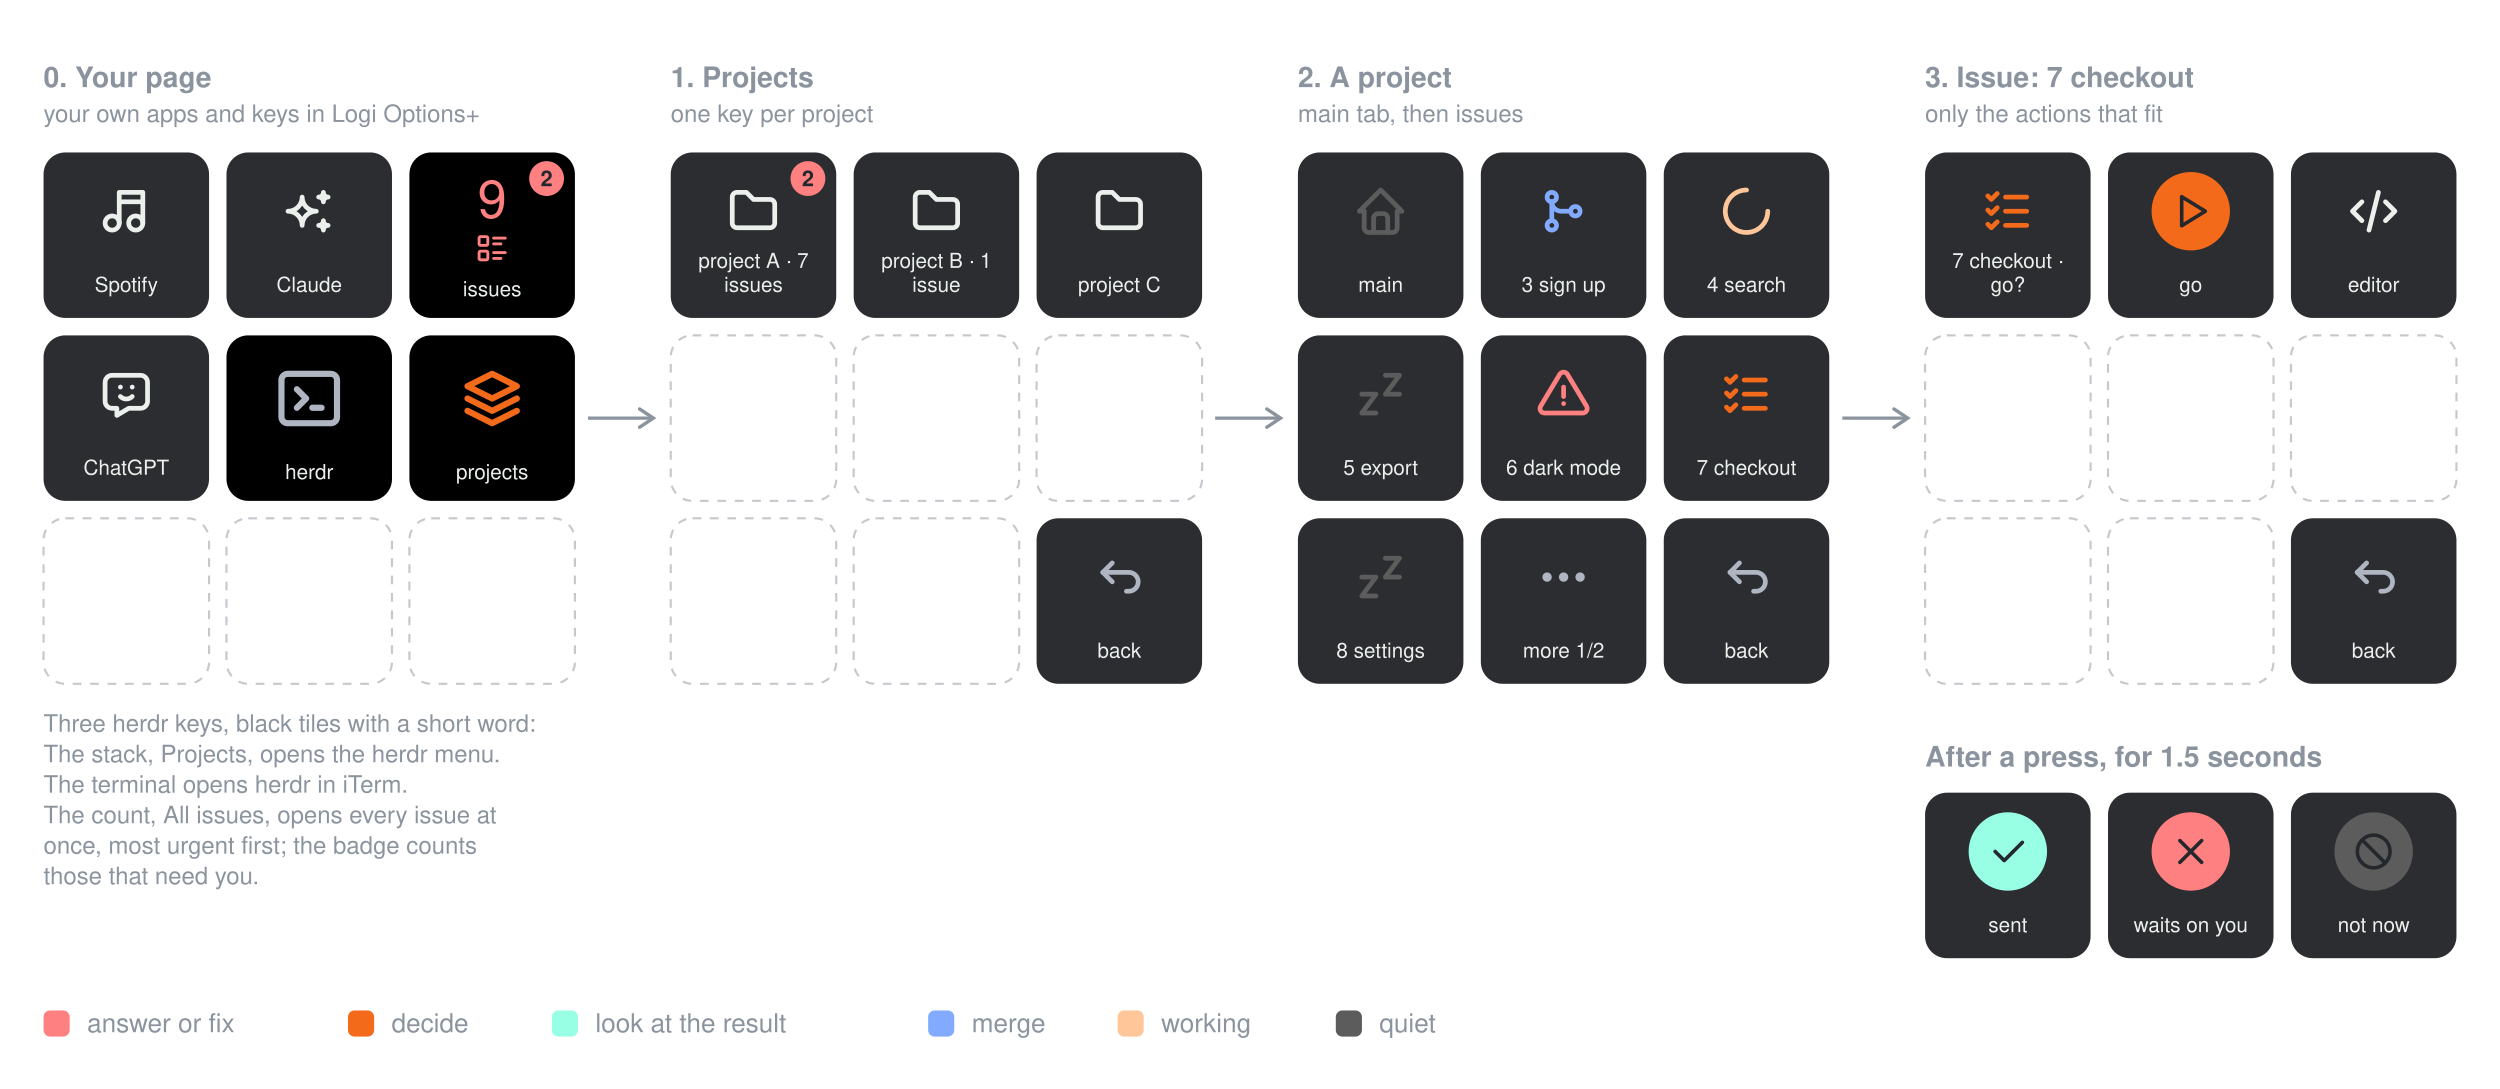
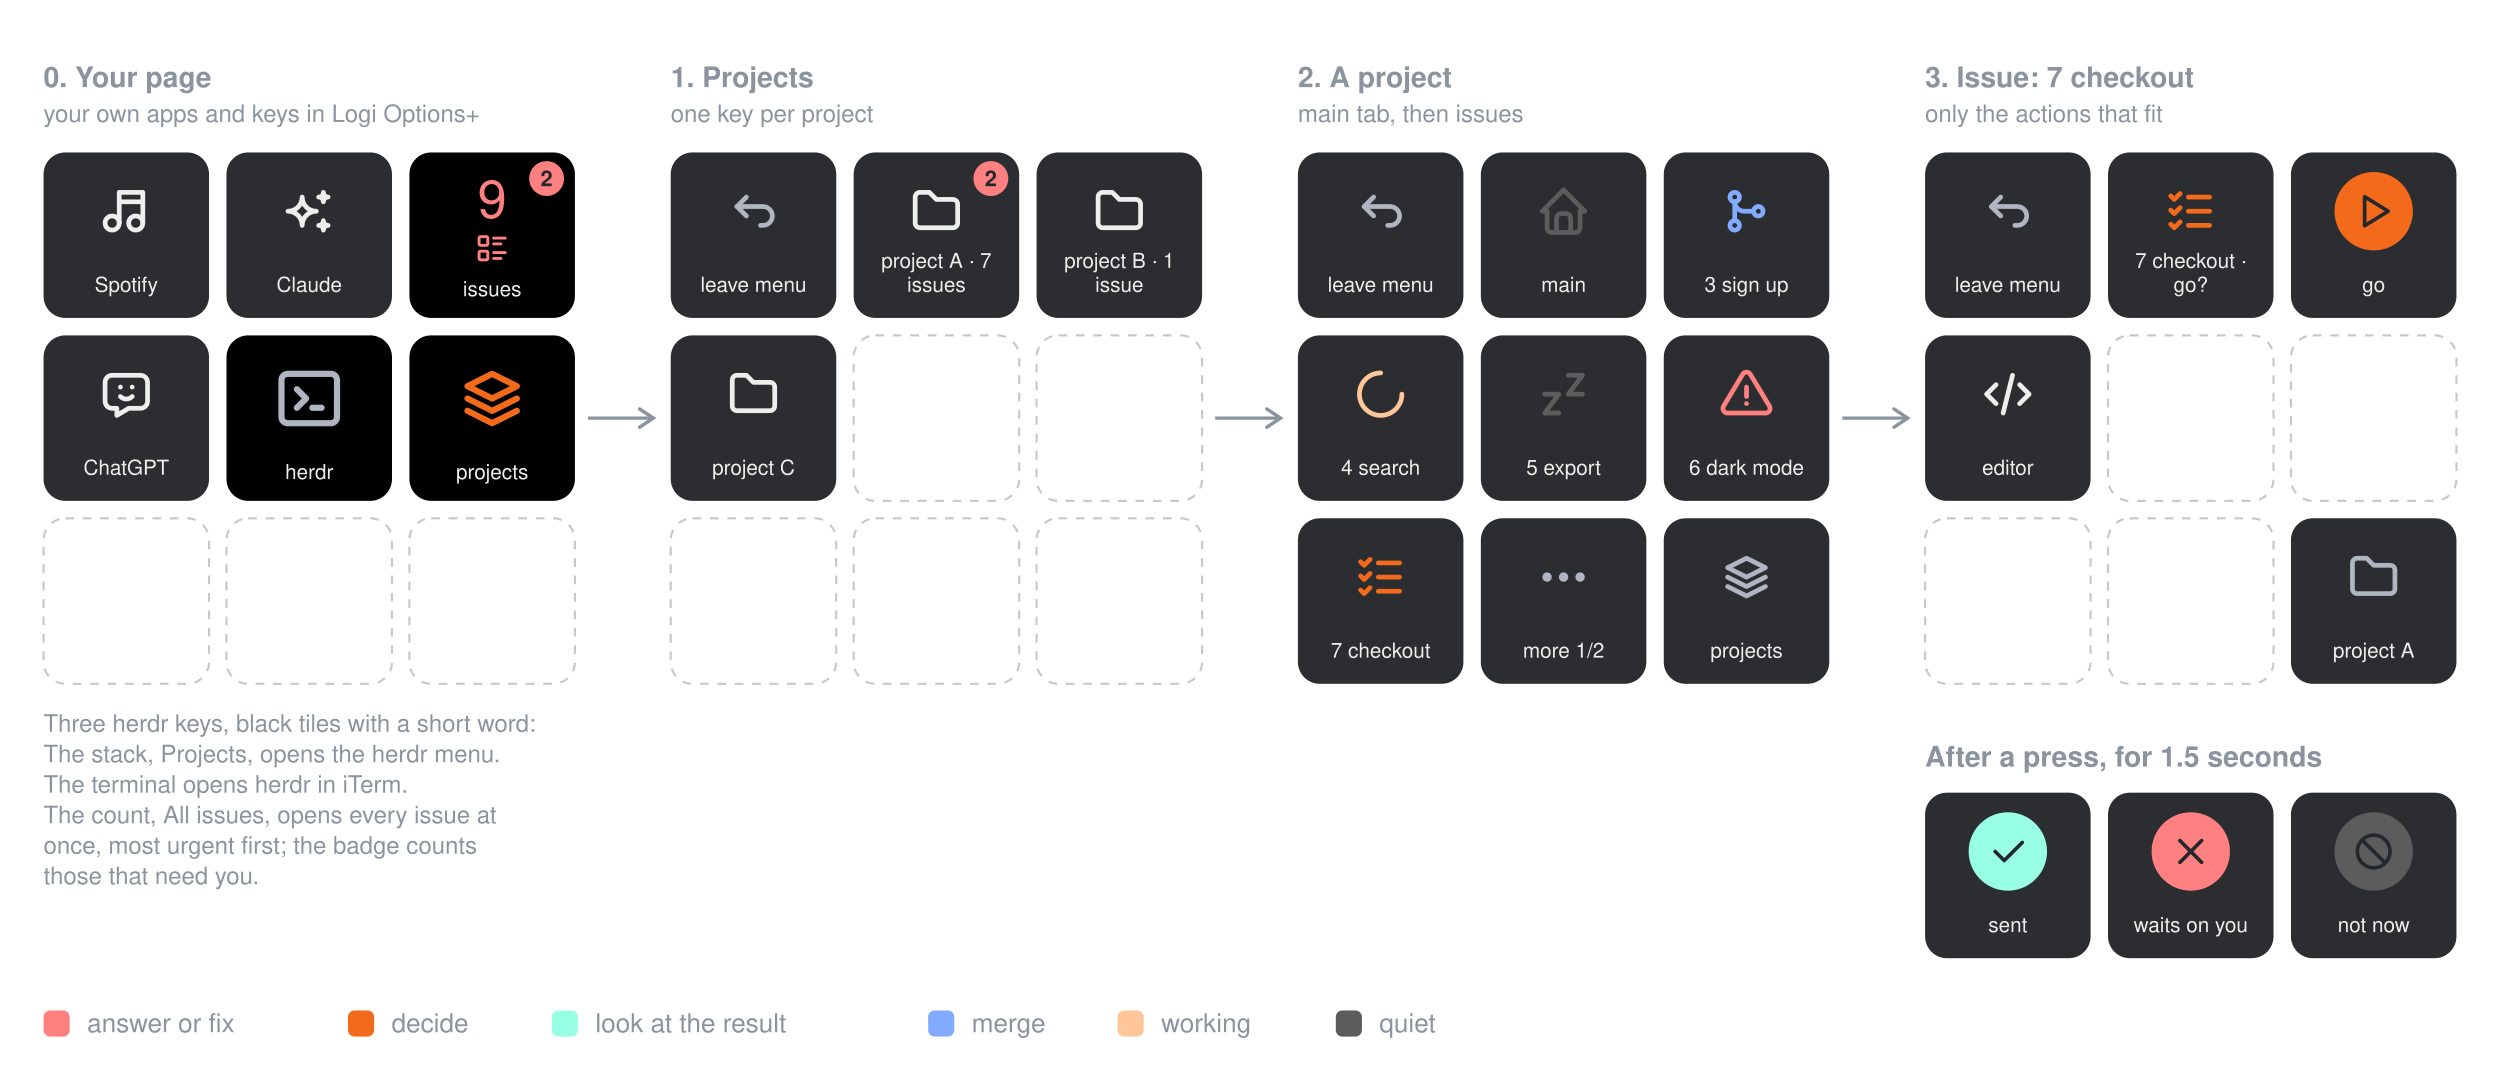
<svg xmlns="http://www.w3.org/2000/svg" viewBox="0 0 1148 500" width="1148" height="500" font-family="-apple-system, BlinkMacSystemFont, 'Segoe UI', Helvetica, Arial, sans-serif">
  <defs>
    <marker id="a" viewBox="0 0 10 10" refX="8" refY="5" markerWidth="7" markerHeight="7" orient="auto">
      <path d="M2 1L8 5L2 9" fill="none" stroke="#8b949e" stroke-width="1.5" stroke-linecap="round" />
    </marker>
  </defs>
  <text x="20" y="40" font-size="13" font-weight="600" fill="#8b949e" text-anchor="start">0. Your page</text>
  <text x="20" y="56" font-size="11" font-weight="400" fill="#8b949e" text-anchor="start">your own apps and keys in Logi Options+</text>
  <rect x="20" y="70" width="76" height="76" rx="10" fill="#2b2d30" />
  <g transform="translate(45.0 84.0) scale(1.083333)" fill="none" stroke="#ebf0ec" stroke-width="2" stroke-linecap="round" stroke-linejoin="round">
    <path d="M3 17a3 3 0 1 0 6 0a3 3 0 0 0 -6 0" />
    <path d="M13 17a3 3 0 1 0 6 0a3 3 0 0 0 -6 0" />
    <path d="M9 17v-13h10v13" />
    <path d="M9 8h10" />
  </g>
  <text x="58.0" y="134" text-anchor="middle" font-size="9.5" fill="#ebf0ec">Spotify</text>
  <rect x="104" y="70" width="76" height="76" rx="10" fill="#2b2d30" />
  <g transform="translate(129.0 84.0) scale(1.083333)" fill="none" stroke="#ebf0ec" stroke-width="2" stroke-linecap="round" stroke-linejoin="round">
    <path d="M16 18a2 2 0 0 1 2 2a2 2 0 0 1 2 -2a2 2 0 0 1 -2 -2a2 2 0 0 1 -2 2zm0 -12a2 2 0 0 1 2 2a2 2 0 0 1 2 -2a2 2 0 0 1 -2 -2a2 2 0 0 1 -2 2zm-7 12a6 6 0 0 1 6 -6a6 6 0 0 1 -6 -6a6 6 0 0 1 -6 6a6 6 0 0 1 6 6z" />
  </g>
  <text x="142.0" y="134" text-anchor="middle" font-size="9.5" fill="#ebf0ec">Claude</text>
  <rect x="188" y="70" width="76" height="76" rx="10" fill="#000000" />
  <text x="226.0" y="100" text-anchor="middle" font-size="24" font-weight="400" fill="#ff8080">9</text>
  <g transform="translate(218.0 106) scale(0.6666667)" fill="none" stroke="#ff8080" stroke-width="2" stroke-linecap="round" stroke-linejoin="round">
    <path d="M13 5h8" />
    <path d="M13 9h5" />
    <path d="M13 15h8" />
    <path d="M13 19h5" />
    <path d="M3 4m0 1a1 1 0 0 1 1 -1h4a1 1 0 0 1 1 1v4a1 1 0 0 1 -1 1h-4a1 1 0 0 1 -1 -1z" />
    <path d="M3 14m0 1a1 1 0 0 1 1 -1h4a1 1 0 0 1 1 1v4a1 1 0 0 1 -1 1h-4a1 1 0 0 1 -1 -1z" />
  </g>
  <text x="226.0" y="136" text-anchor="middle" font-size="9.5" fill="#ebf0ec">issues</text>
  <circle cx="251" cy="82" r="8" fill="#ff8080" />
  <text x="251" y="85.5" text-anchor="middle" font-size="10" font-weight="600" fill="#24282d">2</text>
  <rect x="20" y="154" width="76" height="76" rx="10" fill="#2b2d30" />
  <g transform="translate(45.0 168.0) scale(1.083333)" fill="none" stroke="#ebf0ec" stroke-width="2" stroke-linecap="round" stroke-linejoin="round">
    <path d="M18 4a3 3 0 0 1 3 3v8a3 3 0 0 1 -3 3h-5l-5 3v-3h-2a3 3 0 0 1 -3 -3v-8a3 3 0 0 1 3 -3h12z" />
    <path d="M9.5 9h.01" />
    <path d="M14.5 9h.01" />
    <path d="M9.5 13a3.5 3.5 0 0 0 5 0" />
  </g>
  <text x="58.0" y="218" text-anchor="middle" font-size="9.5" fill="#ebf0ec">ChatGPT</text>
  <rect x="104" y="154" width="76" height="76" rx="10" fill="#000000" />
  <g transform="translate(125.0 166.0) scale(1.416667)" fill="none" stroke="#afb6c2" stroke-width="2" stroke-linecap="round" stroke-linejoin="round">
    <path d="M8 9l3 3l-3 3" />
    <path d="M13 15l3 0" />
    <path d="M3 4m0 2a2 2 0 0 1 2 -2h14a2 2 0 0 1 2 2v12a2 2 0 0 1 -2 2h-14a2 2 0 0 1 -2 -2z" />
  </g>
  <text x="142.0" y="220" text-anchor="middle" font-size="9.5" fill="#ebf0ec">herdr</text>
  <rect x="188" y="154" width="76" height="76" rx="10" fill="#000000" />
  <g transform="translate(209.0 166.0) scale(1.416667)" fill="none" stroke="#f36a1b" stroke-width="2" stroke-linecap="round" stroke-linejoin="round">
    <path d="M12 4l-8 4l8 4l8 -4l-8 -4" />
    <path d="M4 12l8 4l8 -4" />
    <path d="M4 16l8 4l8 -4" />
  </g>
  <text x="226.0" y="220" text-anchor="middle" font-size="9.5" fill="#ebf0ec">projects</text>
  <rect x="20" y="238" width="76" height="76" rx="10" fill="none" stroke="#8b949e" stroke-width="1" stroke-dasharray="4 4" opacity="0.5" />
  <rect x="104" y="238" width="76" height="76" rx="10" fill="none" stroke="#8b949e" stroke-width="1" stroke-dasharray="4 4" opacity="0.5" />
  <rect x="188" y="238" width="76" height="76" rx="10" fill="none" stroke="#8b949e" stroke-width="1" stroke-dasharray="4 4" opacity="0.5" />
  <text x="20" y="336" font-size="11" font-weight="400" fill="#8b949e" text-anchor="start">Three herdr keys, black tiles with a short word:</text>
  <text x="20" y="350" font-size="11" font-weight="400" fill="#8b949e" text-anchor="start">The stack, Projects, opens the herdr menu.</text>
  <text x="20" y="364" font-size="11" font-weight="400" fill="#8b949e" text-anchor="start">The terminal opens herdr in iTerm.</text>
  <text x="20" y="378" font-size="11" font-weight="400" fill="#8b949e" text-anchor="start">The count, All issues, opens every issue at</text>
  <text x="20" y="392" font-size="11" font-weight="400" fill="#8b949e" text-anchor="start">once, most urgent first; the badge counts</text>
  <text x="20" y="406" font-size="11" font-weight="400" fill="#8b949e" text-anchor="start">those that need you.</text>
  <text x="308" y="40" font-size="13" font-weight="600" fill="#8b949e" text-anchor="start">1. Projects</text>
  <text x="308" y="56" font-size="11" font-weight="400" fill="#8b949e" text-anchor="start">one key per project</text>
  <rect x="308" y="70" width="76" height="76" rx="10" fill="#2b2d30" />
-   <g transform="translate(333.0 84.0) scale(1.083333)" fill="none" stroke="#ebf0ec" stroke-width="2" stroke-linecap="round" stroke-linejoin="round">
-     <path d="M5 4h4l3 3h7a2 2 0 0 1 2 2v8a2 2 0 0 1 -2 2h-14a2 2 0 0 1 -2 -2v-11a2 2 0 0 1 2 -2" />
-   </g>
-   <circle cx="371" cy="82" r="8" fill="#ff8080" />
-   <text x="371" y="85.5" text-anchor="middle" font-size="10" font-weight="600" fill="#24282d">2</text>
-   <text x="346.0" y="123" text-anchor="middle" font-size="9.5" fill="#ebf0ec">project A · 7</text>
-   <text x="346.0" y="134" text-anchor="middle" font-size="9.5" fill="#ebf0ec">issues</text>
+   <g transform="translate(333.0 84.0) scale(1.083333)" fill="none" stroke="#afb6c2" stroke-width="2" stroke-linecap="round" stroke-linejoin="round">
+     <path d="M9 14l-4 -4l4 -4" />
+     <path d="M5 10h11a4 4 0 1 1 0 8h-1" />
+   </g>
+   <text x="346.0" y="134" text-anchor="middle" font-size="9.5" fill="#ebf0ec">leave menu</text>
  <rect x="392" y="70" width="76" height="76" rx="10" fill="#2b2d30" />
  <g transform="translate(417.0 84.0) scale(1.083333)" fill="none" stroke="#ebf0ec" stroke-width="2" stroke-linecap="round" stroke-linejoin="round">
    <path d="M5 4h4l3 3h7a2 2 0 0 1 2 2v8a2 2 0 0 1 -2 2h-14a2 2 0 0 1 -2 -2v-11a2 2 0 0 1 2 -2" />
  </g>
-   <text x="430.0" y="123" text-anchor="middle" font-size="9.5" fill="#ebf0ec">project B · 1</text>
-   <text x="430.0" y="134" text-anchor="middle" font-size="9.5" fill="#ebf0ec">issue</text>
+   <circle cx="455" cy="82" r="8" fill="#ff8080" />
+   <text x="455" y="85.5" text-anchor="middle" font-size="10" font-weight="600" fill="#24282d">2</text>
+   <text x="430.0" y="123" text-anchor="middle" font-size="9.5" fill="#ebf0ec">project A · 7</text>
+   <text x="430.0" y="134" text-anchor="middle" font-size="9.5" fill="#ebf0ec">issues</text>
  <rect x="476" y="70" width="76" height="76" rx="10" fill="#2b2d30" />
  <g transform="translate(501.0 84.0) scale(1.083333)" fill="none" stroke="#ebf0ec" stroke-width="2" stroke-linecap="round" stroke-linejoin="round">
    <path d="M5 4h4l3 3h7a2 2 0 0 1 2 2v8a2 2 0 0 1 -2 2h-14a2 2 0 0 1 -2 -2v-11a2 2 0 0 1 2 -2" />
  </g>
-   <text x="514.0" y="134" text-anchor="middle" font-size="9.5" fill="#ebf0ec">project C</text>
-   <rect x="308" y="154" width="76" height="76" rx="10" fill="none" stroke="#8b949e" stroke-width="1" stroke-dasharray="4 4" opacity="0.5" />
+   <text x="514.0" y="123" text-anchor="middle" font-size="9.5" fill="#ebf0ec">project B · 1</text>
+   <text x="514.0" y="134" text-anchor="middle" font-size="9.5" fill="#ebf0ec">issue</text>
+   <rect x="308" y="154" width="76" height="76" rx="10" fill="#2b2d30" />
+   <g transform="translate(333.0 168.0) scale(1.083333)" fill="none" stroke="#ebf0ec" stroke-width="2" stroke-linecap="round" stroke-linejoin="round">
+     <path d="M5 4h4l3 3h7a2 2 0 0 1 2 2v8a2 2 0 0 1 -2 2h-14a2 2 0 0 1 -2 -2v-11a2 2 0 0 1 2 -2" />
+   </g>
+   <text x="346.0" y="218" text-anchor="middle" font-size="9.5" fill="#ebf0ec">project C</text>
  <rect x="392" y="154" width="76" height="76" rx="10" fill="none" stroke="#8b949e" stroke-width="1" stroke-dasharray="4 4" opacity="0.5" />
  <rect x="476" y="154" width="76" height="76" rx="10" fill="none" stroke="#8b949e" stroke-width="1" stroke-dasharray="4 4" opacity="0.5" />
  <rect x="308" y="238" width="76" height="76" rx="10" fill="none" stroke="#8b949e" stroke-width="1" stroke-dasharray="4 4" opacity="0.5" />
  <rect x="392" y="238" width="76" height="76" rx="10" fill="none" stroke="#8b949e" stroke-width="1" stroke-dasharray="4 4" opacity="0.5" />
-   <rect x="476" y="238" width="76" height="76" rx="10" fill="#2b2d30" />
-   <g transform="translate(501.0 252.0) scale(1.083333)" fill="none" stroke="#afb6c2" stroke-width="2" stroke-linecap="round" stroke-linejoin="round">
-     <path d="M9 14l-4 -4l4 -4" />
-     <path d="M5 10h11a4 4 0 1 1 0 8h-1" />
-   </g>
-   <text x="514.0" y="302" text-anchor="middle" font-size="9.5" fill="#ebf0ec">back</text>
+   <rect x="476" y="238" width="76" height="76" rx="10" fill="none" stroke="#8b949e" stroke-width="1" stroke-dasharray="4 4" opacity="0.5" />
  <text x="596" y="40" font-size="13" font-weight="600" fill="#8b949e" text-anchor="start">2. A project</text>
  <text x="596" y="56" font-size="11" font-weight="400" fill="#8b949e" text-anchor="start">main tab, then issues</text>
  <rect x="596" y="70" width="76" height="76" rx="10" fill="#2b2d30" />
-   <g transform="translate(621.0 84.0) scale(1.083333)" fill="none" stroke="#5c5c5c" stroke-width="2" stroke-linecap="round" stroke-linejoin="round">
+   <g transform="translate(621.0 84.0) scale(1.083333)" fill="none" stroke="#afb6c2" stroke-width="2" stroke-linecap="round" stroke-linejoin="round">
+     <path d="M9 14l-4 -4l4 -4" />
+     <path d="M5 10h11a4 4 0 1 1 0 8h-1" />
+   </g>
+   <text x="634.0" y="134" text-anchor="middle" font-size="9.5" fill="#ebf0ec">leave menu</text>
+   <rect x="680" y="70" width="76" height="76" rx="10" fill="#2b2d30" />
+   <g transform="translate(705.0 84.0) scale(1.083333)" fill="none" stroke="#5c5c5c" stroke-width="2" stroke-linecap="round" stroke-linejoin="round">
    <path d="M5 12l-2 0l9 -9l9 9l-2 0" />
    <path d="M5 12v7a2 2 0 0 0 2 2h10a2 2 0 0 0 2 -2v-7" />
    <path d="M9 21v-6a2 2 0 0 1 2 -2h2a2 2 0 0 1 2 2v6" />
  </g>
-   <text x="634.0" y="134" text-anchor="middle" font-size="9.5" fill="#ebf0ec">main</text>
-   <rect x="680" y="70" width="76" height="76" rx="10" fill="#2b2d30" />
-   <g transform="translate(705.0 84.0) scale(1.083333)" fill="none" stroke="#82aaff" stroke-width="2" stroke-linecap="round" stroke-linejoin="round">
+   <text x="718.0" y="134" text-anchor="middle" font-size="9.5" fill="#ebf0ec">main</text>
+   <rect x="764" y="70" width="76" height="76" rx="10" fill="#2b2d30" />
+   <g transform="translate(789.0 84.0) scale(1.083333)" fill="none" stroke="#82aaff" stroke-width="2" stroke-linecap="round" stroke-linejoin="round">
    <path d="M7 18m-2 0a2 2 0 1 0 4 0a2 2 0 1 0 -4 0" />
    <path d="M7 6m-2 0a2 2 0 1 0 4 0a2 2 0 1 0 -4 0" />
    <path d="M17 12m-2 0a2 2 0 1 0 4 0a2 2 0 1 0 -4 0" />
    <path d="M7 8l0 8" />
    <path d="M7 8a4 4 0 0 0 4 4h4" />
  </g>
-   <text x="718.0" y="134" text-anchor="middle" font-size="9.5" fill="#ebf0ec">3 sign up</text>
-   <rect x="764" y="70" width="76" height="76" rx="10" fill="#2b2d30" />
-   <g transform="translate(789.0 84.0) scale(1.083333)" fill="none" stroke="#ffc799" stroke-width="2" stroke-linecap="round" stroke-linejoin="round">
+   <text x="802.0" y="134" text-anchor="middle" font-size="9.5" fill="#ebf0ec">3 sign up</text>
+   <rect x="596" y="154" width="76" height="76" rx="10" fill="#2b2d30" />
+   <g transform="translate(621.0 168.0) scale(1.083333)" fill="none" stroke="#ffc799" stroke-width="2" stroke-linecap="round" stroke-linejoin="round">
    <path d="M12 3a9 9 0 1 0 9 9" />
  </g>
-   <text x="802.0" y="134" text-anchor="middle" font-size="9.5" fill="#ebf0ec">4 search</text>
-   <rect x="596" y="154" width="76" height="76" rx="10" fill="#2b2d30" />
-   <g transform="translate(621.0 168.0) scale(1.083333)" fill="none" stroke="#5c5c5c" stroke-width="2" stroke-linecap="round" stroke-linejoin="round">
+   <text x="634.0" y="218" text-anchor="middle" font-size="9.5" fill="#ebf0ec">4 search</text>
+   <rect x="680" y="154" width="76" height="76" rx="10" fill="#2b2d30" />
+   <g transform="translate(705.0 168.0) scale(1.083333)" fill="none" stroke="#5c5c5c" stroke-width="2" stroke-linecap="round" stroke-linejoin="round">
    <path d="M4 12h6l-6 8h6" />
    <path d="M14 4h6l-6 8h6" />
  </g>
-   <text x="634.0" y="218" text-anchor="middle" font-size="9.5" fill="#ebf0ec">5 export</text>
-   <rect x="680" y="154" width="76" height="76" rx="10" fill="#2b2d30" />
-   <g transform="translate(705.0 168.0) scale(1.083333)" fill="none" stroke="#ff8080" stroke-width="2" stroke-linecap="round" stroke-linejoin="round">
+   <text x="718.0" y="218" text-anchor="middle" font-size="9.5" fill="#ebf0ec">5 export</text>
+   <rect x="764" y="154" width="76" height="76" rx="10" fill="#2b2d30" />
+   <g transform="translate(789.0 168.0) scale(1.083333)" fill="none" stroke="#ff8080" stroke-width="2" stroke-linecap="round" stroke-linejoin="round">
    <path d="M12 9v4" />
    <path d="M10.363 3.591l-8.106 13.534a1.914 1.914 0 0 0 1.636 2.871h16.214a1.914 1.914 0 0 0 1.636 -2.87l-8.106 -13.536a1.914 1.914 0 0 0 -3.274 0z" />
    <path d="M12 16h.01" />
  </g>
-   <text x="718.0" y="218" text-anchor="middle" font-size="9.5" fill="#ebf0ec">6 dark mode</text>
-   <rect x="764" y="154" width="76" height="76" rx="10" fill="#2b2d30" />
-   <g transform="translate(789.0 168.0) scale(1.083333)" fill="none" stroke="#f36a1b" stroke-width="2" stroke-linecap="round" stroke-linejoin="round">
+   <text x="802.0" y="218" text-anchor="middle" font-size="9.5" fill="#ebf0ec">6 dark mode</text>
+   <rect x="596" y="238" width="76" height="76" rx="10" fill="#2b2d30" />
+   <g transform="translate(621.0 252.0) scale(1.083333)" fill="none" stroke="#f36a1b" stroke-width="2" stroke-linecap="round" stroke-linejoin="round">
    <path d="M3.5 5.5l1.5 1.5l2.5 -2.5" />
    <path d="M3.5 11.5l1.5 1.5l2.5 -2.5" />
    <path d="M3.5 17.5l1.5 1.5l2.5 -2.5" />
    <path d="M11 6l9 0" />
    <path d="M11 12l9 0" />
    <path d="M11 18l9 0" />
  </g>
-   <text x="802.0" y="218" text-anchor="middle" font-size="9.5" fill="#ebf0ec">7 checkout</text>
-   <rect x="596" y="238" width="76" height="76" rx="10" fill="#2b2d30" />
-   <g transform="translate(621.0 252.0) scale(1.083333)" fill="none" stroke="#5c5c5c" stroke-width="2" stroke-linecap="round" stroke-linejoin="round">
-     <path d="M4 12h6l-6 8h6" />
-     <path d="M14 4h6l-6 8h6" />
-   </g>
-   <text x="634.0" y="302" text-anchor="middle" font-size="9.5" fill="#ebf0ec">8 settings</text>
+   <text x="634.0" y="302" text-anchor="middle" font-size="9.5" fill="#ebf0ec">7 checkout</text>
  <rect x="680" y="238" width="76" height="76" rx="10" fill="#2b2d30" />
  <g transform="translate(705.0 252.0) scale(1.083333)" fill="none" stroke="#afb6c2" stroke-width="2" stroke-linecap="round" stroke-linejoin="round">
    <path d="M5 12m-1 0a1 1 0 1 0 2 0a1 1 0 1 0 -2 0" />
    <path d="M12 12m-1 0a1 1 0 1 0 2 0a1 1 0 1 0 -2 0" />
    <path d="M19 12m-1 0a1 1 0 1 0 2 0a1 1 0 1 0 -2 0" />
  </g>
  <text x="718.0" y="302" text-anchor="middle" font-size="9.5" fill="#ebf0ec">more 1/2</text>
  <rect x="764" y="238" width="76" height="76" rx="10" fill="#2b2d30" />
  <g transform="translate(789.0 252.0) scale(1.083333)" fill="none" stroke="#afb6c2" stroke-width="2" stroke-linecap="round" stroke-linejoin="round">
-     <path d="M9 14l-4 -4l4 -4" />
-     <path d="M5 10h11a4 4 0 1 1 0 8h-1" />
-   </g>
-   <text x="802.0" y="302" text-anchor="middle" font-size="9.5" fill="#ebf0ec">back</text>
+     <path d="M12 4l-8 4l8 4l8 -4l-8 -4" />
+     <path d="M4 12l8 4l8 -4" />
+     <path d="M4 16l8 4l8 -4" />
+   </g>
+   <text x="802.0" y="302" text-anchor="middle" font-size="9.5" fill="#ebf0ec">projects</text>
  <text x="884" y="40" font-size="13" font-weight="600" fill="#8b949e" text-anchor="start">3. Issue: 7 checkout</text>
  <text x="884" y="56" font-size="11" font-weight="400" fill="#8b949e" text-anchor="start">only the actions that fit</text>
  <rect x="884" y="70" width="76" height="76" rx="10" fill="#2b2d30" />
-   <g transform="translate(909.0 84.0) scale(1.083333)" fill="none" stroke="#f36a1b" stroke-width="2" stroke-linecap="round" stroke-linejoin="round">
+   <g transform="translate(909.0 84.0) scale(1.083333)" fill="none" stroke="#afb6c2" stroke-width="2" stroke-linecap="round" stroke-linejoin="round">
+     <path d="M9 14l-4 -4l4 -4" />
+     <path d="M5 10h11a4 4 0 1 1 0 8h-1" />
+   </g>
+   <text x="922.0" y="134" text-anchor="middle" font-size="9.5" fill="#ebf0ec">leave menu</text>
+   <rect x="968" y="70" width="76" height="76" rx="10" fill="#2b2d30" />
+   <g transform="translate(993.0 84.0) scale(1.083333)" fill="none" stroke="#f36a1b" stroke-width="2" stroke-linecap="round" stroke-linejoin="round">
    <path d="M3.5 5.5l1.5 1.5l2.5 -2.5" />
    <path d="M3.5 11.5l1.5 1.5l2.5 -2.5" />
    <path d="M3.5 17.5l1.5 1.5l2.5 -2.5" />
    <path d="M11 6l9 0" />
    <path d="M11 12l9 0" />
    <path d="M11 18l9 0" />
  </g>
-   <text x="922.0" y="123" text-anchor="middle" font-size="9.5" fill="#ebf0ec">7 checkout ·</text>
-   <text x="922.0" y="134" text-anchor="middle" font-size="9.5" fill="#ebf0ec">go?</text>
-   <rect x="968" y="70" width="76" height="76" rx="10" fill="#2b2d30" />
-   <circle cx="1006.0" cy="97" r="18" fill="#f36a1b" />
-   <g transform="translate(996.0 87.0) scale(0.8333333)" fill="none" stroke="#24282d" stroke-width="2" stroke-linecap="round" stroke-linejoin="round">
+   <text x="1006.0" y="123" text-anchor="middle" font-size="9.5" fill="#ebf0ec">7 checkout ·</text>
+   <text x="1006.0" y="134" text-anchor="middle" font-size="9.5" fill="#ebf0ec">go?</text>
+   <rect x="1052" y="70" width="76" height="76" rx="10" fill="#2b2d30" />
+   <circle cx="1090.0" cy="97" r="18" fill="#f36a1b" />
+   <g transform="translate(1080.0 87.0) scale(0.8333333)" fill="none" stroke="#24282d" stroke-width="2" stroke-linecap="round" stroke-linejoin="round">
    <path d="M7 4v16l13 -8z" />
  </g>
-   <text x="1006.0" y="134" text-anchor="middle" font-size="9.5" fill="#ebf0ec">go</text>
-   <rect x="1052" y="70" width="76" height="76" rx="10" fill="#2b2d30" />
-   <g transform="translate(1077.0 84.0) scale(1.083333)" fill="none" stroke="#ebf0ec" stroke-width="2" stroke-linecap="round" stroke-linejoin="round">
+   <text x="1090.0" y="134" text-anchor="middle" font-size="9.5" fill="#ebf0ec">go</text>
+   <rect x="884" y="154" width="76" height="76" rx="10" fill="#2b2d30" />
+   <g transform="translate(909.0 168.0) scale(1.083333)" fill="none" stroke="#ebf0ec" stroke-width="2" stroke-linecap="round" stroke-linejoin="round">
    <path d="M7 8l-4 4l4 4" />
    <path d="M17 8l4 4l-4 4" />
    <path d="M14 4l-4 16" />
  </g>
-   <text x="1090.0" y="134" text-anchor="middle" font-size="9.5" fill="#ebf0ec">editor</text>
-   <rect x="884" y="154" width="76" height="76" rx="10" fill="none" stroke="#8b949e" stroke-width="1" stroke-dasharray="4 4" opacity="0.5" />
+   <text x="922.0" y="218" text-anchor="middle" font-size="9.5" fill="#ebf0ec">editor</text>
  <rect x="968" y="154" width="76" height="76" rx="10" fill="none" stroke="#8b949e" stroke-width="1" stroke-dasharray="4 4" opacity="0.5" />
  <rect x="1052" y="154" width="76" height="76" rx="10" fill="none" stroke="#8b949e" stroke-width="1" stroke-dasharray="4 4" opacity="0.5" />
  <rect x="884" y="238" width="76" height="76" rx="10" fill="none" stroke="#8b949e" stroke-width="1" stroke-dasharray="4 4" opacity="0.5" />
  <rect x="968" y="238" width="76" height="76" rx="10" fill="none" stroke="#8b949e" stroke-width="1" stroke-dasharray="4 4" opacity="0.5" />
  <rect x="1052" y="238" width="76" height="76" rx="10" fill="#2b2d30" />
  <g transform="translate(1077.0 252.0) scale(1.083333)" fill="none" stroke="#afb6c2" stroke-width="2" stroke-linecap="round" stroke-linejoin="round">
-     <path d="M9 14l-4 -4l4 -4" />
-     <path d="M5 10h11a4 4 0 1 1 0 8h-1" />
-   </g>
-   <text x="1090.0" y="302" text-anchor="middle" font-size="9.5" fill="#ebf0ec">back</text>
+     <path d="M5 4h4l3 3h7a2 2 0 0 1 2 2v8a2 2 0 0 1 -2 2h-14a2 2 0 0 1 -2 -2v-11a2 2 0 0 1 2 -2" />
+   </g>
+   <text x="1090.0" y="302" text-anchor="middle" font-size="9.5" fill="#ebf0ec">project A</text>
  <text x="884" y="352" font-size="13" font-weight="600" fill="#8b949e" text-anchor="start">After a press, for 1.5 seconds</text>
  <rect x="884" y="364" width="76" height="76" rx="10" fill="#2b2d30" />
  <circle cx="922.0" cy="391" r="18" fill="#99ffe4" />
  <g transform="translate(912.0 381.0) scale(0.8333333)" fill="none" stroke="#24282d" stroke-width="2" stroke-linecap="round" stroke-linejoin="round">
    <path d="M5 12l5 5l10 -10" />
  </g>
  <text x="922.0" y="428" text-anchor="middle" font-size="9.5" fill="#ebf0ec">sent</text>
  <rect x="968" y="364" width="76" height="76" rx="10" fill="#2b2d30" />
  <circle cx="1006.0" cy="391" r="18" fill="#ff8080" />
  <g transform="translate(996.0 381.0) scale(0.8333333)" fill="none" stroke="#24282d" stroke-width="2" stroke-linecap="round" stroke-linejoin="round">
    <path d="M18 6l-12 12" />
    <path d="M6 6l12 12" />
  </g>
  <text x="1006.0" y="428" text-anchor="middle" font-size="9.5" fill="#ebf0ec">waits on you</text>
  <rect x="1052" y="364" width="76" height="76" rx="10" fill="#2b2d30" />
  <circle cx="1090.0" cy="391" r="18" fill="#5c5c5c" />
  <g transform="translate(1080.0 381.0) scale(0.8333333)" fill="none" stroke="#24282d" stroke-width="2" stroke-linecap="round" stroke-linejoin="round">
    <path d="M12 12m-9 0a9 9 0 1 0 18 0a9 9 0 1 0 -18 0" />
    <path d="M5.7 5.7l12.6 12.6" />
  </g>
  <text x="1090.0" y="428" text-anchor="middle" font-size="9.5" fill="#ebf0ec">not now</text>
  <line x1="270" y1="192.0" x2="300" y2="192.0" stroke="#8b949e" stroke-width="1.5" marker-end="url(#a)" />
  <line x1="558" y1="192.0" x2="588" y2="192.0" stroke="#8b949e" stroke-width="1.5" marker-end="url(#a)" />
  <line x1="846" y1="192.0" x2="876" y2="192.0" stroke="#8b949e" stroke-width="1.5" marker-end="url(#a)" />
  <rect x="20" y="464" width="12" height="12" rx="3" fill="#ff8080" />
  <text x="40" y="474" font-size="12" font-weight="400" fill="#8b949e" text-anchor="start">answer or fix</text>
  <rect x="159.8" y="464" width="12" height="12" rx="3" fill="#f36a1b" />
  <text x="179.8" y="474" font-size="12" font-weight="400" fill="#8b949e" text-anchor="start">decide</text>
  <rect x="253.4" y="464" width="12" height="12" rx="3" fill="#99ffe4" />
  <text x="273.4" y="474" font-size="12" font-weight="400" fill="#8b949e" text-anchor="start">look at the result</text>
  <rect x="426.2" y="464" width="12" height="12" rx="3" fill="#82aaff" />
  <text x="446.2" y="474" font-size="12" font-weight="400" fill="#8b949e" text-anchor="start">merge</text>
  <rect x="513.2" y="464" width="12" height="12" rx="3" fill="#ffc799" />
  <text x="533.2" y="474" font-size="12" font-weight="400" fill="#8b949e" text-anchor="start">working</text>
  <rect x="613.4" y="464" width="12" height="12" rx="3" fill="#5c5c5c" />
  <text x="633.4" y="474" font-size="12" font-weight="400" fill="#8b949e" text-anchor="start">quiet</text>
</svg>
